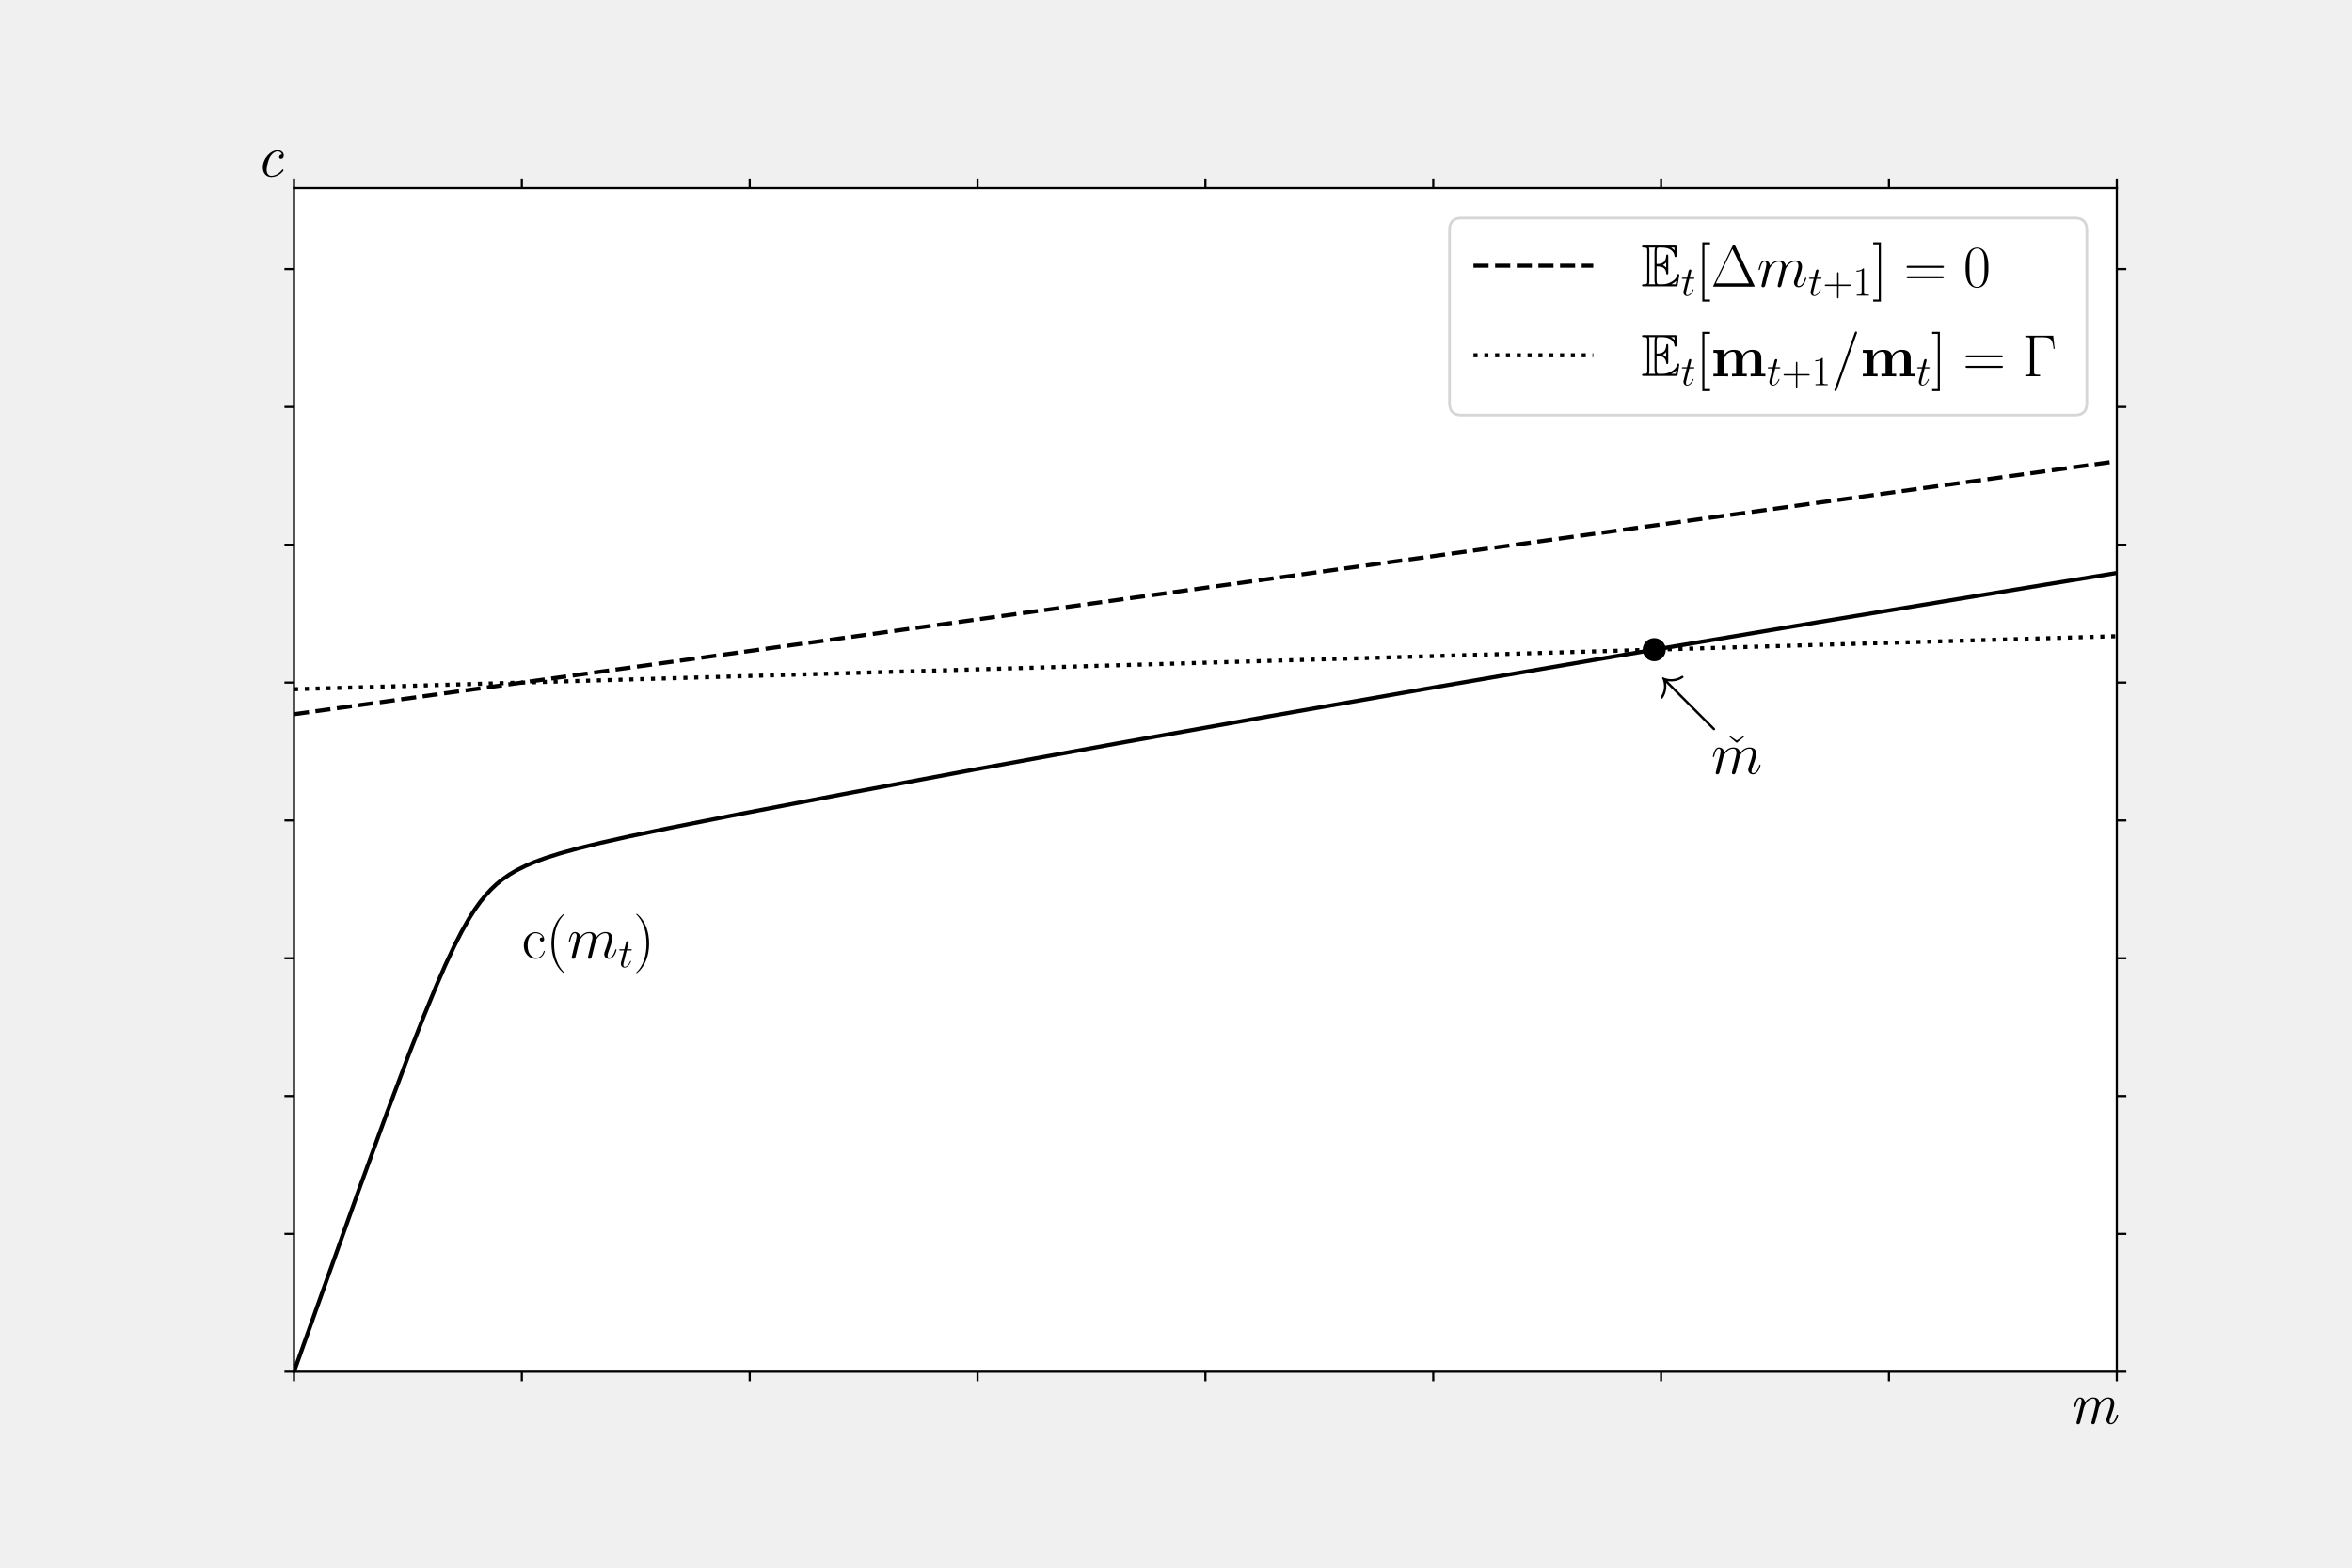
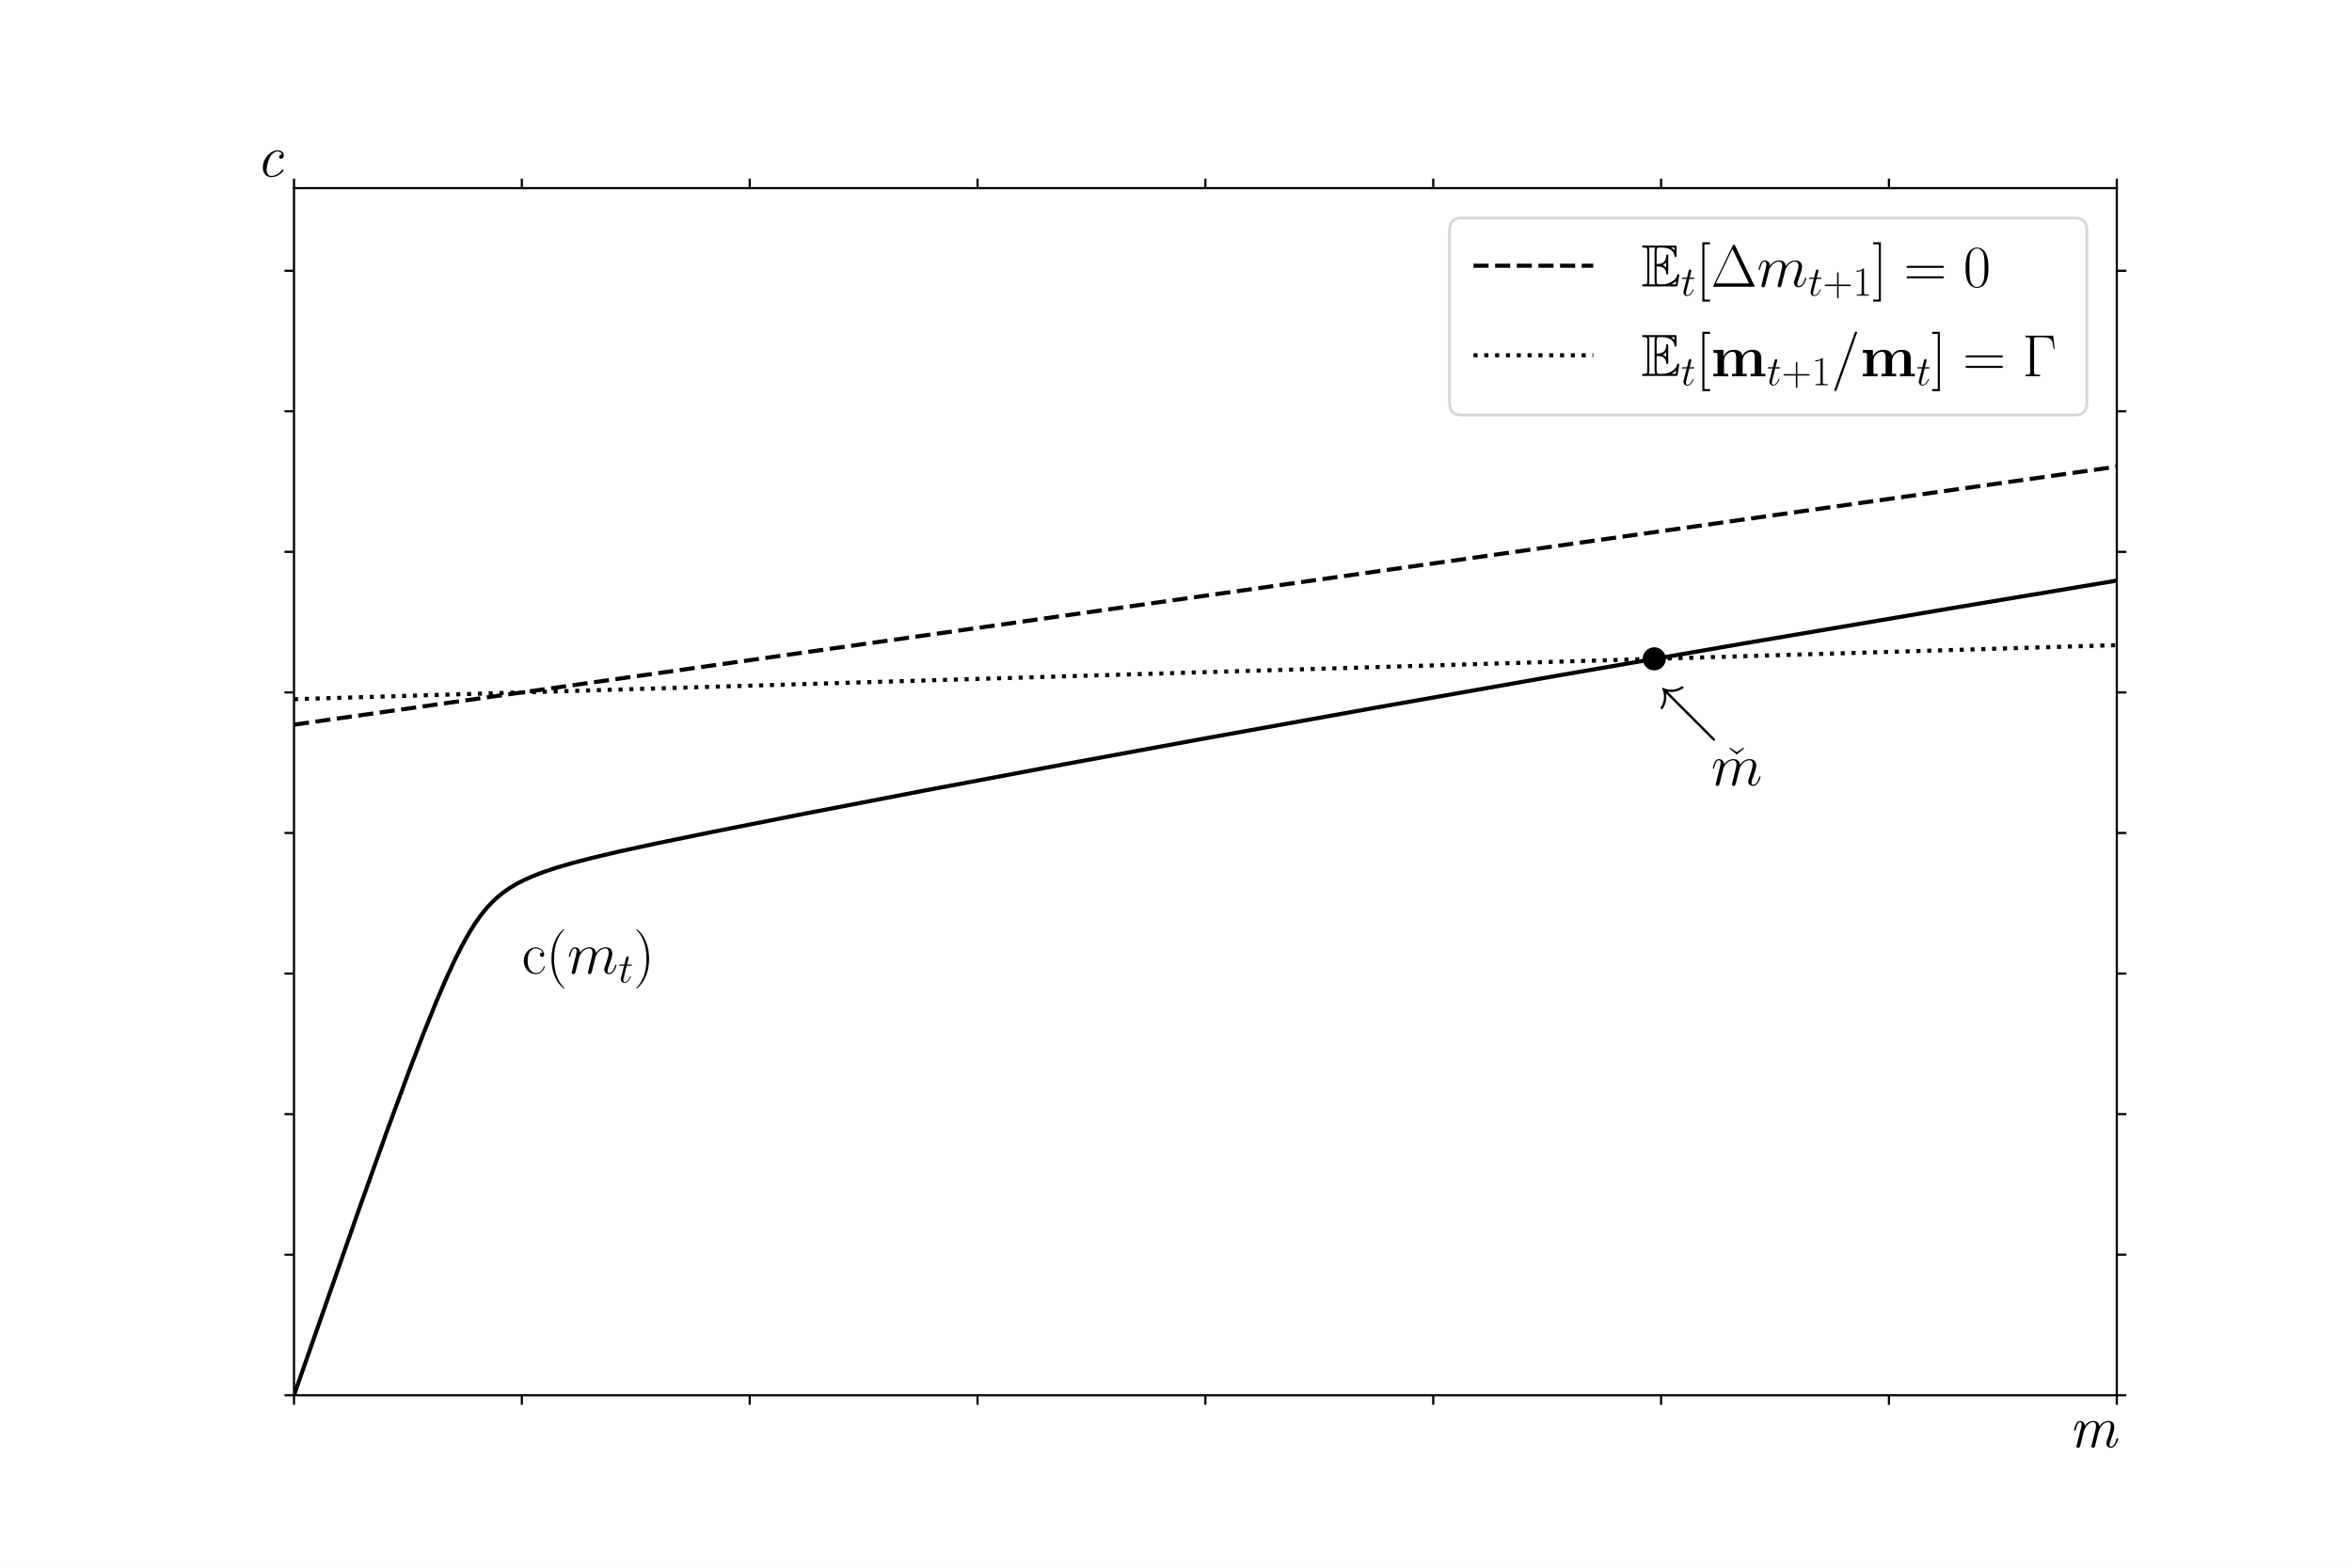
<svg xmlns="http://www.w3.org/2000/svg" xmlns:xlink="http://www.w3.org/1999/xlink" height="576pt" version="1.1" viewBox="0 0 864 576" width="864pt">
  <defs>
    <style type="text/css">*{stroke-linecap:butt;stroke-linejoin:round;}</style>
  </defs>
  <g id="figure_1">
    <g id="patch_1">
-       <path d="M 0 576  L 864 576  L 864 0  L 0 0  z " style="fill:none;" />
+       <path d="M 0 576  L 864 576  L 864 0  L 0 0  z " style="fill:#ffffff;" />
    </g>
    <g id="axes_1">
      <g id="patch_2">
-         <path d="M 108 504  L 777.6 504  L 777.6 69.12  L 108 69.12  z " style="fill:#ffffff;" />
+         <path d="M 108 512.64  L 777.6 512.64  L 777.6 69.12  L 108 69.12  z " style="fill:#ffffff;" />
      </g>
      <g id="matplotlib.axis_1">
        <g id="xtick_1">
          <g id="line2d_1">
            <defs>
-               <path d="M 0 0  L 0 3.5  " id="mda029cbd1d" style="stroke:#000000;stroke-width:0.8;" />
-             </defs>
-             <g>
-               <use style="stroke:#000000;stroke-width:0.8;" x="108" xlink:href="#mda029cbd1d" y="504" />
+               <path d="M 0 0  L 0 3.5  " id="m9d0d85dfee" style="stroke:#000000;stroke-width:0.8;" />
+             </defs>
+             <g>
+               <use style="stroke:#000000;stroke-width:0.8;" x="108" xlink:href="#m9d0d85dfee" y="512.64" />
            </g>
          </g>
          <g id="line2d_2">
            <defs>
-               <path d="M 0 0  L 0 -3.5  " id="m804a81abbb" style="stroke:#000000;stroke-width:0.8;" />
-             </defs>
-             <g>
-               <use style="stroke:#000000;stroke-width:0.8;" x="108" xlink:href="#m804a81abbb" y="69.12" />
+               <path d="M 0 0  L 0 -3.5  " id="m5bd448b95a" style="stroke:#000000;stroke-width:0.8;" />
+             </defs>
+             <g>
+               <use style="stroke:#000000;stroke-width:0.8;" x="108" xlink:href="#m5bd448b95a" y="69.12" />
            </g>
          </g>
        </g>
        <g id="xtick_2">
          <g id="line2d_3">
            <g>
-               <use style="stroke:#000000;stroke-width:0.8;" x="191.7" xlink:href="#mda029cbd1d" y="504" />
+               <use style="stroke:#000000;stroke-width:0.8;" x="191.7" xlink:href="#m9d0d85dfee" y="512.64" />
            </g>
          </g>
          <g id="line2d_4">
            <g>
-               <use style="stroke:#000000;stroke-width:0.8;" x="191.7" xlink:href="#m804a81abbb" y="69.12" />
+               <use style="stroke:#000000;stroke-width:0.8;" x="191.7" xlink:href="#m5bd448b95a" y="69.12" />
            </g>
          </g>
        </g>
        <g id="xtick_3">
          <g id="line2d_5">
            <g>
-               <use style="stroke:#000000;stroke-width:0.8;" x="275.4" xlink:href="#mda029cbd1d" y="504" />
+               <use style="stroke:#000000;stroke-width:0.8;" x="275.4" xlink:href="#m9d0d85dfee" y="512.64" />
            </g>
          </g>
          <g id="line2d_6">
            <g>
-               <use style="stroke:#000000;stroke-width:0.8;" x="275.4" xlink:href="#m804a81abbb" y="69.12" />
+               <use style="stroke:#000000;stroke-width:0.8;" x="275.4" xlink:href="#m5bd448b95a" y="69.12" />
            </g>
          </g>
        </g>
        <g id="xtick_4">
          <g id="line2d_7">
            <g>
-               <use style="stroke:#000000;stroke-width:0.8;" x="359.1" xlink:href="#mda029cbd1d" y="504" />
+               <use style="stroke:#000000;stroke-width:0.8;" x="359.1" xlink:href="#m9d0d85dfee" y="512.64" />
            </g>
          </g>
          <g id="line2d_8">
            <g>
-               <use style="stroke:#000000;stroke-width:0.8;" x="359.1" xlink:href="#m804a81abbb" y="69.12" />
+               <use style="stroke:#000000;stroke-width:0.8;" x="359.1" xlink:href="#m5bd448b95a" y="69.12" />
            </g>
          </g>
        </g>
        <g id="xtick_5">
          <g id="line2d_9">
            <g>
-               <use style="stroke:#000000;stroke-width:0.8;" x="442.8" xlink:href="#mda029cbd1d" y="504" />
+               <use style="stroke:#000000;stroke-width:0.8;" x="442.8" xlink:href="#m9d0d85dfee" y="512.64" />
            </g>
          </g>
          <g id="line2d_10">
            <g>
-               <use style="stroke:#000000;stroke-width:0.8;" x="442.8" xlink:href="#m804a81abbb" y="69.12" />
+               <use style="stroke:#000000;stroke-width:0.8;" x="442.8" xlink:href="#m5bd448b95a" y="69.12" />
            </g>
          </g>
        </g>
        <g id="xtick_6">
          <g id="line2d_11">
            <g>
-               <use style="stroke:#000000;stroke-width:0.8;" x="526.5" xlink:href="#mda029cbd1d" y="504" />
+               <use style="stroke:#000000;stroke-width:0.8;" x="526.5" xlink:href="#m9d0d85dfee" y="512.64" />
            </g>
          </g>
          <g id="line2d_12">
            <g>
-               <use style="stroke:#000000;stroke-width:0.8;" x="526.5" xlink:href="#m804a81abbb" y="69.12" />
+               <use style="stroke:#000000;stroke-width:0.8;" x="526.5" xlink:href="#m5bd448b95a" y="69.12" />
            </g>
          </g>
        </g>
        <g id="xtick_7">
          <g id="line2d_13">
            <g>
-               <use style="stroke:#000000;stroke-width:0.8;" x="610.2" xlink:href="#mda029cbd1d" y="504" />
+               <use style="stroke:#000000;stroke-width:0.8;" x="610.2" xlink:href="#m9d0d85dfee" y="512.64" />
            </g>
          </g>
          <g id="line2d_14">
            <g>
-               <use style="stroke:#000000;stroke-width:0.8;" x="610.2" xlink:href="#m804a81abbb" y="69.12" />
+               <use style="stroke:#000000;stroke-width:0.8;" x="610.2" xlink:href="#m5bd448b95a" y="69.12" />
            </g>
          </g>
        </g>
        <g id="xtick_8">
          <g id="line2d_15">
            <g>
-               <use style="stroke:#000000;stroke-width:0.8;" x="693.9" xlink:href="#mda029cbd1d" y="504" />
+               <use style="stroke:#000000;stroke-width:0.8;" x="693.9" xlink:href="#m9d0d85dfee" y="512.64" />
            </g>
          </g>
          <g id="line2d_16">
            <g>
-               <use style="stroke:#000000;stroke-width:0.8;" x="693.9" xlink:href="#m804a81abbb" y="69.12" />
+               <use style="stroke:#000000;stroke-width:0.8;" x="693.9" xlink:href="#m5bd448b95a" y="69.12" />
            </g>
          </g>
        </g>
        <g id="xtick_9">
          <g id="line2d_17">
            <g>
-               <use style="stroke:#000000;stroke-width:0.8;" x="777.6" xlink:href="#mda029cbd1d" y="504" />
+               <use style="stroke:#000000;stroke-width:0.8;" x="777.6" xlink:href="#m9d0d85dfee" y="512.64" />
            </g>
          </g>
          <g id="line2d_18">
            <g>
-               <use style="stroke:#000000;stroke-width:0.8;" x="777.6" xlink:href="#m804a81abbb" y="69.12" />
+               <use style="stroke:#000000;stroke-width:0.8;" x="777.6" xlink:href="#m5bd448b95a" y="69.12" />
            </g>
          </g>
        </g>
        <g id="text_1">
-           <g transform="translate(760.0656 523.0932)scale(0.22 -0.22)">
+           <g transform="translate(760.0656 531.7332)scale(0.22 -0.22)">
            <defs>
              <path d="M 3187 1731  C 3226 1878 3571 2689 4186 2689  C 4480 2689 4480 2369 4480 2261  C 4480 1865 4198 1098 4090 786  C 4032 626 4006 568 4006 434  C 4006 128 4205 -64 4467 -64  C 5062 -64 5267 888 5267 913  C 5267 971 5210 971 5184 971  C 5107 971 5101 952 5075 856  C 5018 639 4845 64 4486 64  C 4390 64 4339 109 4339 255  C 4339 409 4410 607 4461 734  C 4627 1201 4845 1795 4845 2165  C 4845 2503 4698 2816 4205 2816  C 3808 2816 3488 2586 3258 2236  C 3219 2670 2918 2816 2611 2816  C 2240 2816 1926 2618 1696 2299  C 1677 2586 1478 2816 1184 2816  C 1037 2816 870 2753 736 2478  C 614 2242 531 1858 531 1846  C 531 1795 563 1782 621 1782  C 691 1782 698 1788 736 1935  C 832 2312 954 2689 1171 2689  C 1338 2689 1338 2503 1338 2427  C 1338 2305 1312 2165 1286 2076  L 819 211  C 794 121 794 115 794 89  C 794 13 845 -64 960 -64  C 1037 -64 1139 -19 1184 109  C 1197 172 1440 1130 1478 1290  C 1510 1431 1549 1565 1581 1705  C 1645 1941 1997 2689 2592 2689  C 2886 2689 2886 2363 2886 2261  C 2886 2133 2861 1993 2835 1878  L 2413 192  C 2394 121 2394 102 2394 89  C 2394 19 2445 -64 2560 -64  C 2707 -64 2771 51 2797 160  L 3187 1731  z " id="CMTI12-6d" transform="scale(0.015625)" />
            </defs>
            <use transform="scale(0.996264)" xlink:href="#CMTI12-6d" />
          </g>
        </g>
      </g>
      <g id="matplotlib.axis_2">
        <g id="ytick_1">
          <g id="line2d_19">
            <defs>
-               <path d="M 0 0  L -3.5 0  " id="m6d8b303efa" style="stroke:#000000;stroke-width:0.8;" />
-             </defs>
-             <g>
-               <use style="stroke:#000000;stroke-width:0.8;" x="108" xlink:href="#m6d8b303efa" y="504" />
+               <path d="M 0 0  L -3.5 0  " id="m3e8d9aa739" style="stroke:#000000;stroke-width:0.8;" />
+             </defs>
+             <g>
+               <use style="stroke:#000000;stroke-width:0.8;" x="108" xlink:href="#m3e8d9aa739" y="512.64" />
            </g>
          </g>
          <g id="line2d_20">
            <defs>
-               <path d="M 0 0  L 3.5 0  " id="m09fe5b1404" style="stroke:#000000;stroke-width:0.8;" />
-             </defs>
-             <g>
-               <use style="stroke:#000000;stroke-width:0.8;" x="777.6" xlink:href="#m09fe5b1404" y="504" />
+               <path d="M 0 0  L 3.5 0  " id="m9049b746d3" style="stroke:#000000;stroke-width:0.8;" />
+             </defs>
+             <g>
+               <use style="stroke:#000000;stroke-width:0.8;" x="777.6" xlink:href="#m9049b746d3" y="512.64" />
            </g>
          </g>
        </g>
        <g id="ytick_2">
          <g id="line2d_21">
            <g>
-               <use style="stroke:#000000;stroke-width:0.8;" x="108" xlink:href="#m6d8b303efa" y="453.36" />
+               <use style="stroke:#000000;stroke-width:0.8;" x="108" xlink:href="#m3e8d9aa739" y="460.994" />
            </g>
          </g>
          <g id="line2d_22">
            <g>
-               <use style="stroke:#000000;stroke-width:0.8;" x="777.6" xlink:href="#m09fe5b1404" y="453.36" />
+               <use style="stroke:#000000;stroke-width:0.8;" x="777.6" xlink:href="#m9049b746d3" y="460.994" />
            </g>
          </g>
        </g>
        <g id="ytick_3">
          <g id="line2d_23">
            <g>
-               <use style="stroke:#000000;stroke-width:0.8;" x="108" xlink:href="#m6d8b303efa" y="402.721" />
+               <use style="stroke:#000000;stroke-width:0.8;" x="108" xlink:href="#m3e8d9aa739" y="409.349" />
            </g>
          </g>
          <g id="line2d_24">
            <g>
-               <use style="stroke:#000000;stroke-width:0.8;" x="777.6" xlink:href="#m09fe5b1404" y="402.721" />
+               <use style="stroke:#000000;stroke-width:0.8;" x="777.6" xlink:href="#m9049b746d3" y="409.349" />
            </g>
          </g>
        </g>
        <g id="ytick_4">
          <g id="line2d_25">
            <g>
-               <use style="stroke:#000000;stroke-width:0.8;" x="108" xlink:href="#m6d8b303efa" y="352.081" />
+               <use style="stroke:#000000;stroke-width:0.8;" x="108" xlink:href="#m3e8d9aa739" y="357.703" />
            </g>
          </g>
          <g id="line2d_26">
            <g>
-               <use style="stroke:#000000;stroke-width:0.8;" x="777.6" xlink:href="#m09fe5b1404" y="352.081" />
+               <use style="stroke:#000000;stroke-width:0.8;" x="777.6" xlink:href="#m9049b746d3" y="357.703" />
            </g>
          </g>
        </g>
        <g id="ytick_5">
          <g id="line2d_27">
            <g>
-               <use style="stroke:#000000;stroke-width:0.8;" x="108" xlink:href="#m6d8b303efa" y="301.442" />
+               <use style="stroke:#000000;stroke-width:0.8;" x="108" xlink:href="#m3e8d9aa739" y="306.057" />
            </g>
          </g>
          <g id="line2d_28">
            <g>
-               <use style="stroke:#000000;stroke-width:0.8;" x="777.6" xlink:href="#m09fe5b1404" y="301.442" />
+               <use style="stroke:#000000;stroke-width:0.8;" x="777.6" xlink:href="#m9049b746d3" y="306.057" />
            </g>
          </g>
        </g>
        <g id="ytick_6">
          <g id="line2d_29">
            <g>
-               <use style="stroke:#000000;stroke-width:0.8;" x="108" xlink:href="#m6d8b303efa" y="250.802" />
+               <use style="stroke:#000000;stroke-width:0.8;" x="108" xlink:href="#m3e8d9aa739" y="254.412" />
            </g>
          </g>
          <g id="line2d_30">
            <g>
-               <use style="stroke:#000000;stroke-width:0.8;" x="777.6" xlink:href="#m09fe5b1404" y="250.802" />
+               <use style="stroke:#000000;stroke-width:0.8;" x="777.6" xlink:href="#m9049b746d3" y="254.412" />
            </g>
          </g>
        </g>
        <g id="ytick_7">
          <g id="line2d_31">
            <g>
-               <use style="stroke:#000000;stroke-width:0.8;" x="108" xlink:href="#m6d8b303efa" y="200.163" />
+               <use style="stroke:#000000;stroke-width:0.8;" x="108" xlink:href="#m3e8d9aa739" y="202.766" />
            </g>
          </g>
          <g id="line2d_32">
            <g>
-               <use style="stroke:#000000;stroke-width:0.8;" x="777.6" xlink:href="#m09fe5b1404" y="200.163" />
+               <use style="stroke:#000000;stroke-width:0.8;" x="777.6" xlink:href="#m9049b746d3" y="202.766" />
            </g>
          </g>
        </g>
        <g id="ytick_8">
          <g id="line2d_33">
            <g>
-               <use style="stroke:#000000;stroke-width:0.8;" x="108" xlink:href="#m6d8b303efa" y="149.523" />
+               <use style="stroke:#000000;stroke-width:0.8;" x="108" xlink:href="#m3e8d9aa739" y="151.121" />
            </g>
          </g>
          <g id="line2d_34">
            <g>
-               <use style="stroke:#000000;stroke-width:0.8;" x="777.6" xlink:href="#m09fe5b1404" y="149.523" />
+               <use style="stroke:#000000;stroke-width:0.8;" x="777.6" xlink:href="#m9049b746d3" y="151.121" />
            </g>
          </g>
        </g>
        <g id="ytick_9">
          <g id="line2d_35">
            <g>
-               <use style="stroke:#000000;stroke-width:0.8;" x="108" xlink:href="#m6d8b303efa" y="98.884" />
+               <use style="stroke:#000000;stroke-width:0.8;" x="108" xlink:href="#m3e8d9aa739" y="99.475" />
            </g>
          </g>
          <g id="line2d_36">
            <g>
-               <use style="stroke:#000000;stroke-width:0.8;" x="777.6" xlink:href="#m09fe5b1404" y="98.884" />
+               <use style="stroke:#000000;stroke-width:0.8;" x="777.6" xlink:href="#m9049b746d3" y="99.475" />
            </g>
          </g>
        </g>
        <g id="text_2">
          <g transform="translate(94.13689 64.85739)scale(0.22 -0.22)">
            <defs>
              <path d="M 2752 2368  C 2592 2368 2451 2246 2451 2093  C 2451 1933 2592 1902 2650 1902  C 2714 1902 2950 1940 2950 2275  C 2950 2578 2682 2816 2291 2816  C 1510 2816 704 1916 704 971  C 704 319 1094 -64 1606 -64  C 2400 -64 2925 578 2925 668  C 2925 712 2874 763 2835 763  C 2816 763 2810 757 2758 700  C 2419 242 1939 64 1613 64  C 1286 64 1114 351 1114 728  C 1114 1022 1267 1724 1478 2088  C 1696 2472 2010 2689 2285 2689  C 2323 2689 2662 2689 2752 2368  z " id="CMTI12-63" transform="scale(0.015625)" />
            </defs>
            <use transform="scale(0.996264)" xlink:href="#CMTI12-63" />
          </g>
        </g>
      </g>
      <g id="line2d_37">
-         <path clip-path="url(#p318ee64cd3)" d="M 108 504  L 131.459 438.187  L 142.184 408.746  L 150.227 387.336  L 155.589 373.613  L 160.281 362.19  L 163.632 354.498  L 166.984 347.356  L 169.665 342.126  L 172.346 337.417  L 174.357 334.256  L 176.368 331.431  L 178.378 328.939  L 180.389 326.758  L 182.4 324.866  L 184.411 323.22  L 187.092 321.347  L 189.773 319.768  L 193.124 318.101  L 196.476 316.684  L 200.497 315.213  L 205.859 313.515  L 212.562 311.662  L 220.605 309.676  L 231.33 307.265  L 246.746 304.046  L 271.546 299.123  L 309.751 291.776  L 357.341 282.856  L 410.292 273.17  L 465.924 263.22  L 527.589 252.422  L 593.276 241.147  L 667.676 228.62  L 750.119 214.997  L 777.6 210.509  L 777.6 210.509  " style="fill:none;stroke:#000000;stroke-linecap:square;stroke-width:1.5;" />
+         <path clip-path="url(#pc9e16f135f)" d="M 108 512.64  L 131.459 445.52  L 142.184 415.494  L 150.227 393.658  L 155.589 379.663  L 160.281 368.012  L 163.632 360.168  L 166.984 352.884  L 169.665 347.55  L 172.346 342.747  L 174.357 339.524  L 176.368 336.643  L 178.378 334.101  L 180.389 331.876  L 182.4 329.947  L 184.411 328.268  L 187.092 326.358  L 189.773 324.747  L 192.454 323.365  L 195.805 321.875  L 199.827 320.338  L 204.519 318.781  L 210.551 317.024  L 217.924 315.108  L 227.978 312.743  L 241.384 309.833  L 262.162 305.57  L 295.676 298.937  L 340.584 290.28  L 390.854 280.823  L 443.805 271.085  L 504.8 260.107  L 571.157 248.412  L 640.195 236.48  L 715.935 223.625  L 777.6 213.318  L 777.6 213.318  " style="fill:none;stroke:#000000;stroke-linecap:square;stroke-width:1.5;" />
      </g>
      <g id="line2d_38">
-         <path clip-path="url(#p318ee64cd3)" d="M 108 262.42  L 777.6 169.477  L 777.6 169.477  " style="fill:none;stroke:#000000;stroke-dasharray:5.55,2.4;stroke-dashoffset:0;stroke-width:1.5;" />
+         <path clip-path="url(#pc9e16f135f)" d="M 108 266.261  L 777.6 171.471  L 777.6 171.471  " style="fill:none;stroke:#000000;stroke-dasharray:5.55,2.4;stroke-dashoffset:0;stroke-width:1.5;" />
      </g>
      <g id="line2d_39">
-         <path clip-path="url(#p318ee64cd3)" d="M 108 253.237  L 777.6 233.76  L 777.6 233.76  " style="fill:none;stroke:#000000;stroke-dasharray:1.5,2.475;stroke-dashoffset:0;stroke-width:1.5;" />
+         <path clip-path="url(#pc9e16f135f)" d="M 108 256.895  L 777.6 237.031  L 777.6 237.031  " style="fill:none;stroke:#000000;stroke-dasharray:1.5,2.475;stroke-dashoffset:0;stroke-width:1.5;" />
      </g>
      <g id="line2d_40">
-         <path clip-path="url(#p318ee64cd3)" d="M 607.682 238.702  " style="fill:none;stroke:#000000;stroke-linecap:square;stroke-width:1.5;" />
+         <path clip-path="url(#pc9e16f135f)" d="M 607.682 242.072  " style="fill:none;stroke:#000000;stroke-linecap:square;stroke-width:1.5;" />
        <defs>
-           <path d="M 0 3.75  C 0.995 3.75 1.948 3.355 2.652 2.652  C 3.355 1.948 3.75 0.995 3.75 0  C 3.75 -0.995 3.355 -1.948 2.652 -2.652  C 1.948 -3.355 0.995 -3.75 0 -3.75  C -0.995 -3.75 -1.948 -3.355 -2.652 -2.652  C -3.355 -1.948 -3.75 -0.995 -3.75 0  C -3.75 0.995 -3.355 1.948 -2.652 2.652  C -1.948 3.355 -0.995 3.75 0 3.75  z " id="m997aa62177" style="stroke:#000000;" />
+           <path d="M 0 3.75  C 0.995 3.75 1.948 3.355 2.652 2.652  C 3.355 1.948 3.75 0.995 3.75 0  C 3.75 -0.995 3.355 -1.948 2.652 -2.652  C 1.948 -3.355 0.995 -3.75 0 -3.75  C -0.995 -3.75 -1.948 -3.355 -2.652 -2.652  C -3.355 -1.948 -3.75 -0.995 -3.75 0  C -3.75 0.995 -3.355 1.948 -2.652 2.652  C -1.948 3.355 -0.995 3.75 0 3.75  z " id="m87fec5cc5a" style="stroke:#000000;" />
        </defs>
-         <g clip-path="url(#p318ee64cd3)">
-           <use style="stroke:#000000;" x="607.682" xlink:href="#m997aa62177" y="238.702" />
+         <g clip-path="url(#pc9e16f135f)">
+           <use style="stroke:#000000;" x="607.682" xlink:href="#m87fec5cc5a" y="242.072" />
        </g>
      </g>
      <g id="patch_3">
-         <path d="M 108 504  L 108 69.12  " style="fill:none;stroke:#000000;stroke-linecap:square;stroke-linejoin:miter;stroke-width:0.8;" />
+         <path d="M 108 512.64  L 108 69.12  " style="fill:none;stroke:#000000;stroke-linecap:square;stroke-linejoin:miter;stroke-width:0.8;" />
      </g>
      <g id="patch_4">
-         <path d="M 777.6 504  L 777.6 69.12  " style="fill:none;stroke:#000000;stroke-linecap:square;stroke-linejoin:miter;stroke-width:0.8;" />
+         <path d="M 777.6 512.64  L 777.6 69.12  " style="fill:none;stroke:#000000;stroke-linecap:square;stroke-linejoin:miter;stroke-width:0.8;" />
      </g>
      <g id="patch_5">
-         <path d="M 108 504  L 777.6 504  " style="fill:none;stroke:#000000;stroke-linecap:square;stroke-linejoin:miter;stroke-width:0.8;" />
+         <path d="M 108 512.64  L 777.6 512.64  " style="fill:none;stroke:#000000;stroke-linecap:square;stroke-linejoin:miter;stroke-width:0.8;" />
      </g>
      <g id="patch_6">
        <path d="M 108 69.12  L 777.6 69.12  " style="fill:none;stroke:#000000;stroke-linecap:square;stroke-linejoin:miter;stroke-width:0.8;" />
      </g>
      <g id="text_3">
-         <g transform="translate(191.7 352.0813)scale(0.22 -0.22)">
+         <g transform="translate(191.7 357.7031)scale(0.22 -0.22)">
          <defs>
            <path d="M 2234 2240  C 2112 2240 1933 2240 1933 2017  C 1933 1838 2080 1787 2163 1787  C 2208 1787 2394 1807 2394 2024  C 2394 2467 1958 2803 1466 2803  C 787 2803 211 2178 211 1363  C 211 516 813 -64 1466 -64  C 2259 -64 2458 677 2458 748  C 2458 774 2451 793 2406 793  C 2362 793 2355 787 2330 703  C 2163 180 1798 51 1523 51  C 1114 51 621 427 621 1369  C 621 2338 1094 2688 1472 2688  C 1722 2688 2093 2573 2234 2240  z " id="CMR17-63" transform="scale(0.015625)" />
            <path d="M 1958 -1561  C 1958 -1555 1958 -1542 1939 -1523  C 1645 -1224 858 -407 858 1581  C 858 3569 1632 4379 1946 4697  C 1946 4704 1958 4717 1958 4736  C 1958 4755 1939 4768 1914 4768  C 1843 4768 1299 4296 986 3594  C 666 2887 576 2199 576 1588  C 576 1128 621 351 1005 -471  C 1312 -1135 1837 -1600 1914 -1600  C 1946 -1600 1958 -1587 1958 -1561  z " id="CMR17-28" transform="scale(0.015625)" />
            <path d="M 1318 1871  C 1331 1910 1491 2229 1728 2433  C 1894 2586 2112 2689 2362 2689  C 2618 2689 2707 2497 2707 2242  C 2707 2203 2707 2076 2630 1775  L 2470 1118  C 2419 926 2298 453 2285 383  C 2259 287 2221 121 2221 96  C 2221 6 2291 -64 2387 -64  C 2579 -64 2611 83 2669 313  L 3053 1839  C 3066 1890 3398 2689 4102 2689  C 4358 2689 4448 2497 4448 2242  C 4448 1884 4198 1188 4058 805  C 4000 651 3968 568 3968 453  C 3968 166 4166 -64 4474 -64  C 5069 -64 5293 875 5293 913  C 5293 945 5267 971 5229 971  C 5171 971 5165 952 5133 843  C 4986 332 4749 64 4493 64  C 4429 64 4326 64 4326 269  C 4326 436 4403 640 4429 710  C 4544 1018 4832 1773 4832 2145  C 4832 2528 4608 2816 4122 2816  C 3693 2816 3347 2574 3091 2197  C 3072 2542 2861 2816 2381 2816  C 1811 2816 1510 2415 1395 2255  C 1376 2618 1114 2816 832 2816  C 646 2816 499 2727 378 2484  C 262 2254 173 1865 173 1839  C 173 1814 198 1782 243 1782  C 294 1782 301 1788 339 1935  C 435 2312 557 2689 813 2689  C 960 2689 1011 2586 1011 2395  C 1011 2254 947 2005 902 1807  L 723 1118  C 698 996 627 709 595 594  C 550 428 480 128 480 96  C 480 6 550 -64 646 -64  C 723 -64 813 -26 864 70  C 877 102 934 326 966 453  L 1107 1028  L 1318 1871  z " id="CMMI12-6d" transform="scale(0.015625)" />
            <path d="M 1286 2566  L 1875 2566  C 1997 2566 2061 2566 2061 2681  C 2061 2752 2022 2752 1894 2752  L 1331 2752  L 1568 3692  C 1594 3781 1594 3794 1594 3840  C 1594 3943 1510 4000 1427 4000  C 1376 4000 1229 3981 1178 3775  L 928 2752  L 326 2752  C 198 2752 141 2752 141 2630  C 141 2566 186 2566 307 2566  L 877 2566  L 454 881  C 403 658 384 594 384 511  C 384 211 595 -64 954 -64  C 1600 -64 1946 868 1946 912  C 1946 951 1920 970 1882 970  C 1869 970 1843 970 1830 944  C 1824 938 1818 931 1773 829  C 1638 511 1344 64 973 64  C 781 64 768 224 768 364  C 768 370 768 492 787 568  L 1286 2566  z " id="CMMI12-74" transform="scale(0.015625)" />
            <path d="M 1683 1581  C 1683 2040 1638 2817 1254 3639  C 947 4303 422 4768 346 4768  C 326 4768 301 4761 301 4729  C 301 4717 307 4710 314 4697  C 621 4378 1402 3568 1402 1584  C 1402 -407 627 -1217 314 -1537  C 307 -1549 301 -1556 301 -1568  C 301 -1600 326 -1600 346 -1600  C 416 -1600 960 -1128 1274 -426  C 1594 281 1683 969 1683 1581  z " id="CMR17-29" transform="scale(0.015625)" />
          </defs>
          <use transform="scale(0.996264)" xlink:href="#CMR17-63" />
          <use transform="translate(40.48566 0)scale(0.996264)" xlink:href="#CMR17-28" />
          <use transform="translate(75.76643 0)scale(0.996264)" xlink:href="#CMMI12-6d" />
          <use transform="translate(161.0937 -14.94392)scale(0.697382)" xlink:href="#CMMI12-74" />
          <use transform="translate(186.2501 0)scale(0.996264)" xlink:href="#CMR17-29" />
        </g>
      </g>
      <g id="text_4">
-         <g transform="translate(609.3564 264.0222)scale(0.22 -0.22)">
+         <g transform="translate(609.3564 267.8945)scale(0.22 -0.22)">
          <defs>
            <path d="M 960 4015  C 1069 3996 1216 3983 1331 3983  C 1459 3983 1773 3996 2144 4130  C 2189 4150 2662 4349 2662 4451  C 2662 4496 2560 4598 2515 4598  C 2490 4598 2470 4591 2432 4566  C 1926 4233 1485 4233 1325 4233  C 934 4233 646 4335 499 4406  C 461 4425 442 4431 422 4431  C 384 4431 358 4406 358 4367  C 358 4354 358 4342 378 4290  C 461 4118 557 3836 557 3465  C 557 3196 518 2812 224 2358  C 198 2313 192 2300 192 2274  C 192 2230 294 2127 339 2127  C 429 2127 608 2524 659 2646  C 794 3004 806 3311 806 3458  C 806 3663 806 3670 774 3830  L 5773 -1162  C 5850 -1239 5862 -1252 5914 -1252  C 5990 -1252 6042 -1188 6042 -1124  C 6042 -1073 6029 -1060 5946 -977  L 960 4015  z " id="CMSY10-2d" transform="scale(0.015625)" />
          </defs>
          <use transform="scale(0.996264)" xlink:href="#CMSY10-2d" />
        </g>
      </g>
      <g id="text_5">
-         <g transform="translate(628.6074 284.2781)scale(0.22 -0.22)">
+         <g transform="translate(628.6074 288.5527)scale(0.22 -0.22)">
          <defs>
            <path d="M 1466 3561  L 749 4045  L 685 3956  L 1466 3306  L 2246 3956  L 2182 4045  L 1466 3561  z " id="CMR17-14" transform="scale(0.015625)" />
          </defs>
          <use transform="translate(19.81838 0.006461)scale(0.996264)" xlink:href="#CMR17-14" />
          <use transform="scale(0.996264)" xlink:href="#CMMI12-6d" />
        </g>
      </g>
      <g id="legend_1">
        <g id="patch_7">
          <path d="M 536.876 152.518  L 762.2 152.518  Q 766.6 152.518 766.6 148.118  L 766.6 84.52  Q 766.6 80.12 762.2 80.12  L 536.876 80.12  Q 532.476 80.12 532.476 84.52  L 532.476 148.118  Q 532.476 152.518 536.876 152.518  z " style="fill:#ffffff;opacity:0.8;stroke:#cccccc;stroke-linejoin:miter;" />
        </g>
        <g id="line2d_41">
          <path d="M 541.276 97.639  L 585.276 97.639  " style="fill:none;stroke:#000000;stroke-dasharray:5.55,2.4;stroke-dashoffset:0;stroke-width:1.5;" />
        </g>
        <g id="line2d_42" />
        <g id="text_6">
          <g transform="translate(602.8765 105.3386)scale(0.22 -0.22)">
            <defs>
              <path d="M 1658 2176  C 1818 2176 2125 2176 2349 2046  C 2656 1853 2682 1517 2682 1480  C 2688 1393 2688 1312 2797 1312  C 2906 1312 2906 1401 2906 1517  L 2906 3251  C 2906 3353 2906 3456 2797 3456  C 2688 3456 2682 3355 2682 3301  C 2643 2432 1990 2432 1658 2432  L 1658 3772  C 1658 4198 1779 4198 1933 4198  L 2240 4198  C 3104 4198 3533 3759 3571 3320  C 3578 3269 3584 3174 3686 3174  C 3795 3174 3795 3276 3795 3385  L 3795 4218  C 3795 4416 3782 4416 3584 4416  L 307 4416  C 192 4416 90 4416 90 4304  C 90 4198 211 4198 262 4198  C 627 4198 653 4147 653 3832  L 653 622  C 653 320 634 256 294 256  C 198 256 90 256 90 147  C 90 32 192 32 307 32  L 3699 32  C 3821 32 3885 32 3904 123  C 3910 129 4090 1213 4090 1245  C 4090 1316 4032 1362 3981 1362  C 3891 1362 3866 1278 3866 1271  C 3827 1102 3763 828 3296 549  C 2963 347 2637 256 2285 256  L 1933 256  C 1779 256 1658 256 1658 684  L 1658 2176  z M 3571 4198  L 3571 3896  C 3462 4015 3341 4116 3206 4198  L 3571 4198  z M 2323 2315  C 2426 2360 2566 2456 2682 2590  L 2682 2052  C 2528 2225 2330 2308 2323 2308  L 2323 2315  z M 877 3845  C 877 3923 877 4083 826 4198  L 1504 4198  C 1434 4051 1434 3839 1434 3781  L 1434 673  C 1434 442 1478 314 1504 256  L 826 256  C 877 371 877 531 877 609  L 877 3845  z M 3258 256  L 3258 262  C 3462 367 3635 504 3763 621  C 3757 596 3712 308 3706 256  L 3258 256  z " id="MSBM10-45" transform="scale(0.015625)" />
              <path d="M 1504 -1600  L 1504 -1377  L 902 -1377  L 902 4544  L 1504 4544  L 1504 4767  L 678 4767  L 678 -1600  L 1504 -1600  z " id="CMR17-5b" transform="scale(0.015625)" />
              <path d="M 2598 4403  C 2547 4512 2522 4512 2470 4512  C 2394 4512 2387 4499 2342 4409  L 269 109  C 262 96 237 38 237 32  C 237 6 243 0 358 0  L 4576 0  C 4691 0 4698 6 4698 32  C 4698 38 4672 96 4666 109  L 2598 4403  z M 2310 4038  L 4083 358  L 531 358  L 2310 4038  z " id="CMR17-1" transform="scale(0.015625)" />
              <path d="M 2413 1472  L 4109 1472  C 4198 1472 4307 1472 4307 1580  C 4307 1695 4205 1695 4109 1695  L 2413 1695  L 2413 3386  C 2413 3475 2413 3584 2304 3584  C 2189 3584 2189 3482 2189 3386  L 2189 1695  L 493 1695  C 403 1695 294 1695 294 1587  C 294 1472 397 1472 493 1472  L 2189 1472  L 2189 -218  C 2189 -307 2189 -416 2298 -416  C 2413 -416 2413 -314 2413 -218  L 2413 1472  z " id="CMR17-2b" transform="scale(0.015625)" />
              <path d="M 1702 4058  C 1702 4192 1696 4192 1606 4192  C 1357 3916 979 3827 621 3827  C 602 3827 570 3827 563 3808  C 557 3795 557 3782 557 3648  C 755 3648 1088 3686 1344 3839  L 1344 461  C 1344 236 1331 160 781 160  L 589 160  L 589 0  C 896 0 1216 0 1523 0  C 1830 0 2150 0 2458 0  L 2458 160  L 2266 160  C 1715 160 1702 230 1702 458  L 1702 4058  z " id="CMR17-31" transform="scale(0.015625)" />
              <path d="M 915 4767  L 90 4767  L 90 4544  L 691 4544  L 691 -1377  L 90 -1377  L 90 -1600  L 915 -1600  L 915 4767  z " id="CMR17-5d" transform="scale(0.015625)" />
              <path d="M 4115 2017  C 4211 2017 4307 2017 4307 2125  C 4307 2240 4198 2240 4090 2240  L 512 2240  C 403 2240 294 2240 294 2125  C 294 2017 390 2017 486 2017  L 4115 2017  z M 4090 896  C 4198 896 4307 896 4307 1011  C 4307 1119 4211 1119 4115 1119  L 486 1119  C 390 1119 294 1119 294 1011  C 294 896 403 896 512 896  L 4090 896  z " id="CMR17-3d" transform="scale(0.015625)" />
              <path d="M 2688 2025  C 2688 2416 2682 3080 2413 3591  C 2176 4039 1798 4198 1466 4198  C 1158 4198 768 4058 525 3597  C 269 3118 243 2524 243 2025  C 243 1661 250 1106 448 619  C 723 -39 1216 -128 1466 -128  C 1760 -128 2208 -7 2470 600  C 2662 1042 2688 1559 2688 2025  z M 1466 -26  C 1056 -26 813 325 723 812  C 653 1188 653 1738 653 2096  C 653 2588 653 2997 736 3387  C 858 3929 1216 4096 1466 4096  C 1728 4096 2067 3923 2189 3400  C 2272 3036 2278 2607 2278 2096  C 2278 1680 2278 1169 2202 792  C 2067 95 1690 -26 1466 -26  z " id="CMR17-30" transform="scale(0.015625)" />
            </defs>
            <use transform="scale(0.996264)" xlink:href="#MSBM10-45" />
            <use transform="translate(66.41782 -14.94392)scale(0.697382)" xlink:href="#CMMI12-74" />
            <use transform="translate(91.57426 0)scale(0.996264)" xlink:href="#CMR17-5b" />
            <use transform="translate(116.4453 0)scale(0.996264)" xlink:href="#CMR17-1" />
            <use transform="translate(193.3649 0)scale(0.996264)" xlink:href="#CMMI12-6d" />
            <use transform="translate(278.6921 -14.94392)scale(0.697382)" xlink:href="#CMMI12-74" />
            <use transform="translate(303.3504 -14.94392)scale(0.697382)" xlink:href="#CMR17-2b" />
            <use transform="translate(353.5506 -14.94392)scale(0.697382)" xlink:href="#CMR17-31" />
            <use transform="translate(386.0319 0)scale(0.996264)" xlink:href="#CMR17-5d" />
            <use transform="translate(438.577 0)scale(0.996264)" xlink:href="#CMR17-3d" />
            <use transform="translate(537.9658 0)scale(0.996264)" xlink:href="#CMR17-30" />
          </g>
        </g>
        <g id="line2d_43">
          <path d="M 541.276 130.538  L 585.276 130.538  " style="fill:none;stroke:#000000;stroke-dasharray:1.5,2.475;stroke-dashoffset:0;stroke-width:1.5;" />
        </g>
        <g id="line2d_44" />
        <g id="text_7">
          <g transform="translate(602.8765 138.2381)scale(0.22 -0.22)">
            <defs>
              <path d="M 5402 1924  C 5402 2506 5152 2834 4435 2834  C 3789 2834 3488 2407 3386 2206  C 3283 2740 2848 2834 2438 2834  C 1824 2834 1491 2445 1357 2143  L 1350 2143  L 1350 2816  L 269 2816  L 269 2517  C 666 2517 710 2517 710 2270  L 710 260  L 269 260  L 269 -13  C 416 0 877 0 1056 0  C 1235 0 1702 0 1850 -13  L 1850 260  L 1408 260  L 1408 1607  C 1408 2296 1926 2624 2330 2624  C 2566 2624 2707 2485 2707 1993  L 2707 260  L 2266 260  L 2266 -13  C 2413 0 2874 0 3053 0  C 3232 0 3699 0 3846 -13  L 3846 260  L 3405 260  L 3405 1607  C 3405 2296 3923 2624 4326 2624  C 4563 2624 4704 2485 4704 1993  L 4704 260  L 4262 260  L 4262 -13  C 4410 0 4870 0 5050 0  C 5229 0 5696 0 5843 -13  L 5843 260  L 5402 260  L 5402 1924  z " id="CMBX12-6d" transform="scale(0.015625)" />
              <path d="M 2746 4562  C 2746 4569 2784 4666 2784 4678  C 2784 4755 2720 4800 2669 4800  C 2637 4800 2579 4800 2528 4659  L 384 -1363  C 384 -1370 346 -1465 346 -1478  C 346 -1555 410 -1600 461 -1600  C 499 -1600 557 -1593 602 -1459  L 2746 4562  z " id="CMMI12-3d" transform="scale(0.015625)" />
              <path d="M 3315 4352  L 326 4352  L 326 4186  C 768 4186 838 4186 838 3898  L 838 448  C 838 160 768 160 326 160  L 326 0  C 512 0 870 0 1069 0  C 1331 0 1638 0 1901 0  L 1901 160  L 1760 160  C 1274 160 1261 224 1261 455  L 1261 3936  C 1261 4154 1274 4186 1530 4186  L 2234 4186  C 3206 4186 3258 3738 3354 2938  L 3469 2938  L 3315 4352  z " id="CMR17-0" transform="scale(0.015625)" />
            </defs>
            <use transform="scale(0.996264)" xlink:href="#MSBM10-45" />
            <use transform="translate(66.41782 -14.94392)scale(0.697382)" xlink:href="#CMMI12-74" />
            <use transform="translate(91.57426 0)scale(0.996264)" xlink:href="#CMR17-5b" />
            <use transform="translate(116.4453 0)scale(0.996264)" xlink:href="#CMBX12-6d" />
            <use transform="translate(209.8451 -14.94392)scale(0.697382)" xlink:href="#CMMI12-74" />
            <use transform="translate(234.5034 -14.94392)scale(0.697382)" xlink:href="#CMR17-2b" />
            <use transform="translate(284.7035 -14.94392)scale(0.697382)" xlink:href="#CMR17-31" />
            <use transform="translate(317.1848 0)scale(0.996264)" xlink:href="#CMMI12-3d" />
            <use transform="translate(365.9597 0)scale(0.996264)" xlink:href="#CMBX12-6d" />
            <use transform="translate(459.3595 -14.94392)scale(0.697382)" xlink:href="#CMMI12-74" />
            <use transform="translate(484.5159 0)scale(0.996264)" xlink:href="#CMR17-5d" />
            <use transform="translate(537.061 0)scale(0.996264)" xlink:href="#CMR17-3d" />
            <use transform="translate(636.4498 0)scale(0.996264)" xlink:href="#CMR17-0" />
          </g>
        </g>
      </g>
    </g>
  </g>
  <defs>
-     <clipPath id="p318ee64cd3">
-       <rect height="434.88" width="669.6" x="108" y="69.12" />
+     <clipPath id="pc9e16f135f">
+       <rect height="443.52" width="669.6" x="108" y="69.12" />
    </clipPath>
  </defs>
</svg>
